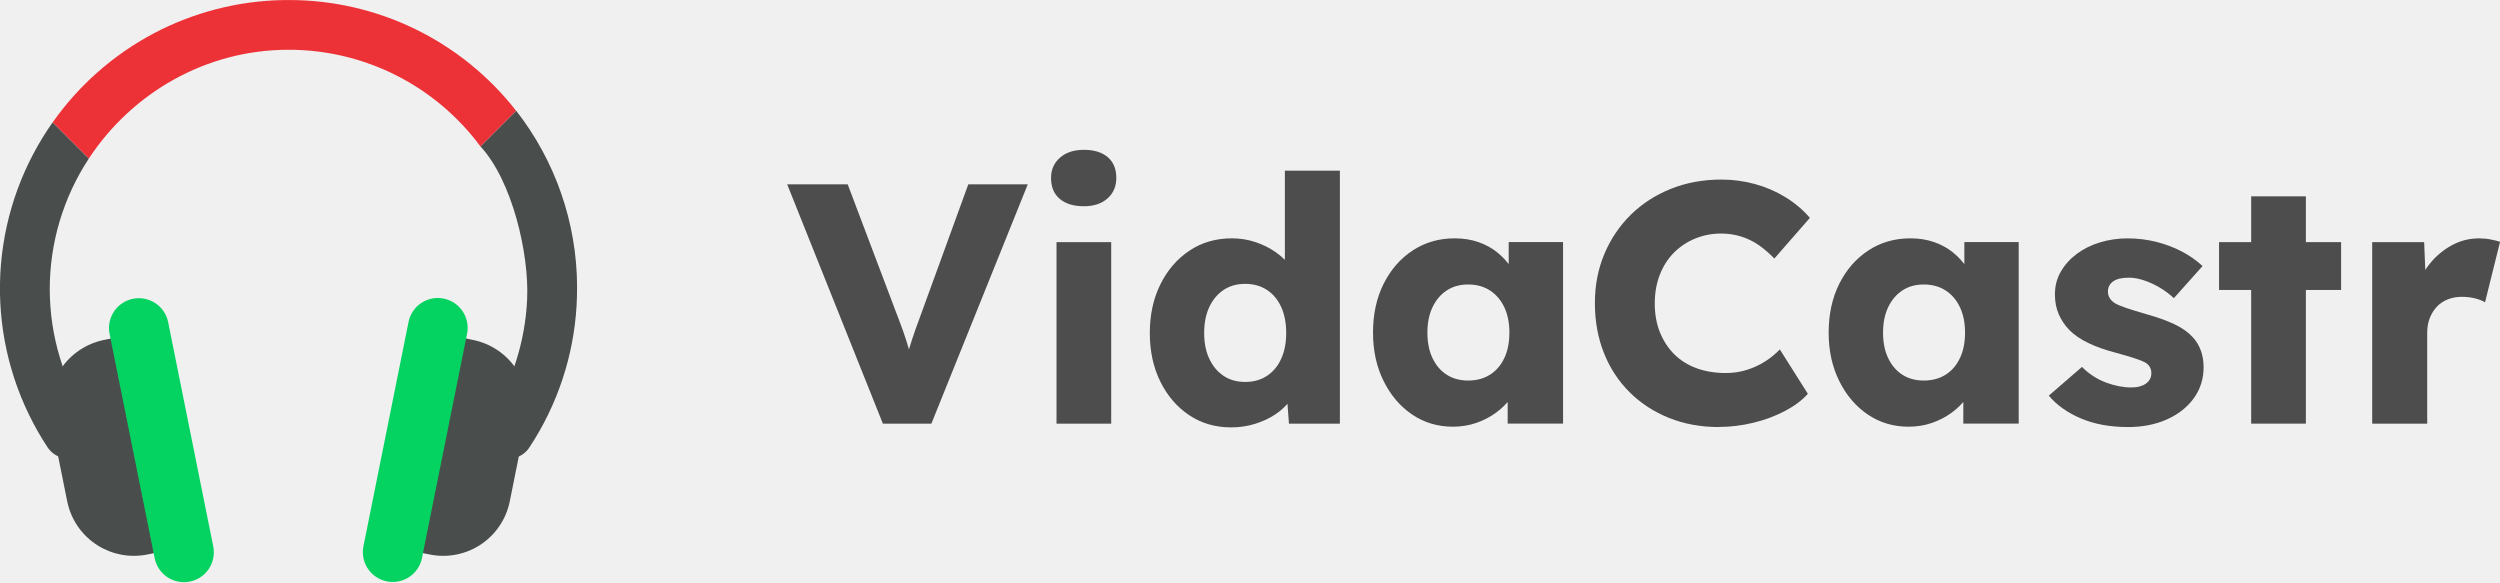
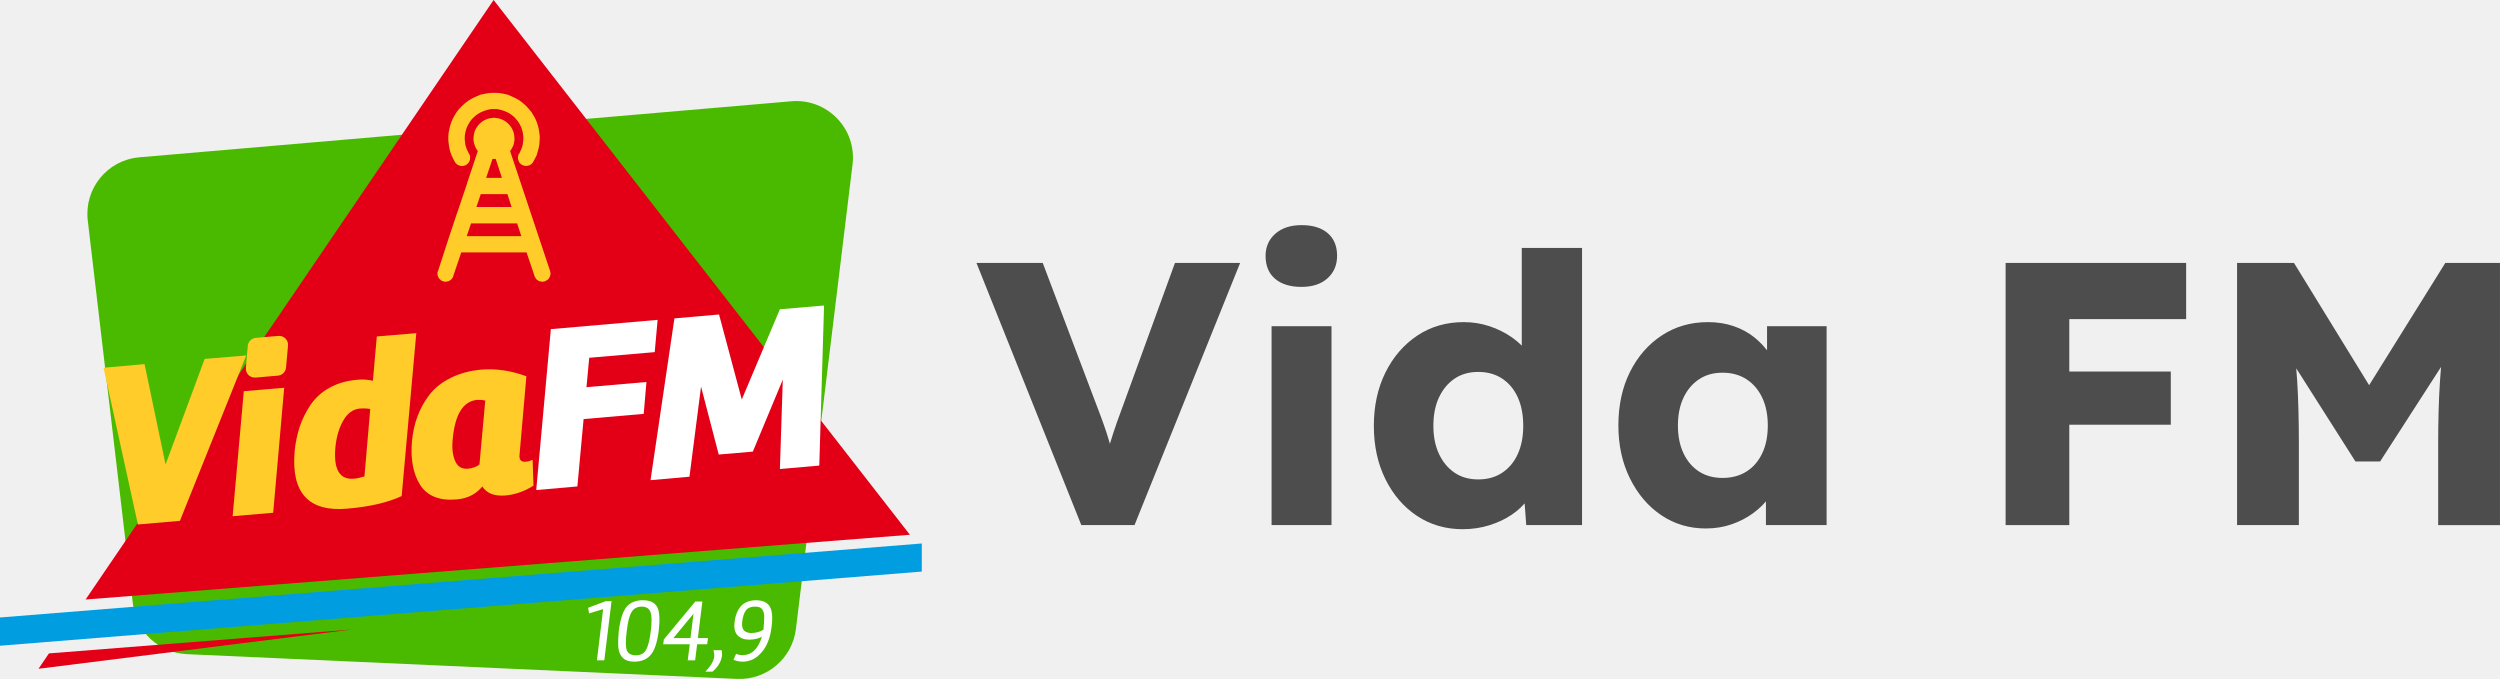
- <svg xmlns="http://www.w3.org/2000/svg" xml:space="preserve" width="42.355mm" height="9.864mm" version="1.1" style="shape-rendering:geometricPrecision; text-rendering:geometricPrecision; image-rendering:optimizeQuality; fill-rule:evenodd; clip-rule:evenodd" viewBox="0 0 679.31 158.2">
+ <svg xmlns="http://www.w3.org/2000/svg" xml:space="preserve" width="55.361mm" height="15.035mm" version="1.1" style="shape-rendering:geometricPrecision; text-rendering:geometricPrecision; image-rendering:optimizeQuality; fill-rule:evenodd; clip-rule:evenodd" viewBox="0 0 1137.94 309.04">
  <defs>
    <style type="text/css">
   
-     .str0 {stroke:#04D361;stroke-width:2.72;stroke-miterlimit:22.926}
-     .fil2 {fill:#ED3237}
-     .fil3 {fill:#04D361}
-     .fil1 {fill:#494D4B}
+     .fil5 {fill:#FFCC29}
+     .fil3 {fill:#009EE0}
+     .fil1 {fill:#4ABA00}
+     .fil2 {fill:#E30016}
+     .fil4 {fill:white}
    .fil0 {fill:#4D4D4D;fill-rule:nonzero}
   
  </style>
  </defs>
  <g id="Camada_x0020_1">
-     <path class="fil0" d="M239.9 115.11l-26 -65.02 16.44 0 12.54 33.16c0.74,1.92 1.38,3.59 1.9,5.02 0.53,1.42 0.99,2.76 1.39,3.99 0.4,1.24 0.77,2.49 1.11,3.76 0.34,1.27 0.73,2.71 1.16,4.32l-2.88 0c0.5,-2.1 0.99,-3.98 1.49,-5.62 0.49,-1.64 1.05,-3.34 1.67,-5.11 0.62,-1.77 1.39,-3.89 2.32,-6.36l12.07 -33.16 16.16 0 -26.19 65.02 -13.19 0z" />
-     <path id="_1" class="fil0" d="M287.08 115.11l0 -49.32 14.86 0 0 49.32 -14.86 0zm7.43 -59.07c-2.79,0 -4.97,-0.67 -6.55,-2 -1.58,-1.33 -2.37,-3.23 -2.37,-5.71 0,-2.23 0.81,-4.06 2.42,-5.48 1.61,-1.42 3.78,-2.14 6.5,-2.14 2.79,0 4.95,0.67 6.5,2 1.55,1.33 2.32,3.2 2.32,5.62 0,2.29 -0.79,4.15 -2.37,5.57 -1.58,1.42 -3.73,2.14 -6.45,2.14z" />
-     <path id="_2" class="fil0" d="M334.54 116.13c-4.27,0 -8.07,-1.1 -11.38,-3.3 -3.31,-2.2 -5.93,-5.23 -7.85,-9.1 -1.92,-3.87 -2.88,-8.28 -2.88,-13.24 0,-4.95 0.96,-9.36 2.88,-13.24 1.92,-3.87 4.55,-6.92 7.9,-9.15 3.34,-2.23 7.18,-3.34 11.52,-3.34 2.23,0 4.37,0.34 6.41,1.02 2.04,0.68 3.9,1.61 5.57,2.79 1.67,1.18 3.03,2.52 4.09,4.04 1.05,1.52 1.67,3.08 1.86,4.69l-3.53 0.84 0 -31.76 14.95 0 0 68.73 -13.84 0 -0.84 -11.24 2.97 0.46c-0.19,1.55 -0.79,3.03 -1.81,4.46 -1.02,1.42 -2.34,2.68 -3.95,3.76 -1.61,1.08 -3.45,1.95 -5.53,2.6 -2.07,0.65 -4.26,0.98 -6.55,0.98zm3.81 -12.35c2.29,0 4.27,-0.56 5.94,-1.67 1.67,-1.11 2.96,-2.66 3.85,-4.64 0.9,-1.98 1.35,-4.3 1.35,-6.97 0,-2.72 -0.45,-5.08 -1.35,-7.06 -0.9,-1.98 -2.18,-3.53 -3.85,-4.64 -1.67,-1.11 -3.65,-1.67 -5.94,-1.67 -2.29,0 -4.26,0.56 -5.9,1.67 -1.64,1.11 -2.93,2.66 -3.86,4.64 -0.93,1.98 -1.39,4.33 -1.39,7.06 0,2.66 0.46,4.98 1.39,6.97 0.93,1.98 2.21,3.53 3.86,4.64 1.64,1.11 3.61,1.67 5.9,1.67z" />
-     <path id="_3" class="fil0" d="M394.82 115.94c-4.15,0 -7.85,-1.1 -11.1,-3.3 -3.25,-2.2 -5.84,-5.23 -7.76,-9.1 -1.92,-3.87 -2.88,-8.25 -2.88,-13.14 0,-5.02 0.96,-9.44 2.88,-13.28 1.92,-3.84 4.55,-6.86 7.9,-9.06 3.34,-2.2 7.15,-3.3 11.42,-3.3 2.35,0 4.5,0.34 6.45,1.02 1.95,0.68 3.67,1.62 5.15,2.83 1.49,1.21 2.76,2.6 3.81,4.18 1.05,1.58 1.83,3.27 2.32,5.06l-3.06 -0.37 0 -11.7 14.77 0 0 49.32 -15.05 0 0 -11.89 3.34 -0.09c-0.5,1.73 -1.3,3.37 -2.41,4.92 -1.11,1.55 -2.48,2.91 -4.09,4.09 -1.61,1.18 -3.41,2.11 -5.39,2.79 -1.98,0.68 -4.09,1.02 -6.32,1.02zm4.09 -12.54c2.29,0 4.27,-0.53 5.94,-1.58 1.67,-1.05 2.97,-2.55 3.9,-4.51 0.93,-1.95 1.39,-4.26 1.39,-6.92 0,-2.66 -0.46,-4.97 -1.39,-6.92 -0.93,-1.95 -2.23,-3.47 -3.9,-4.55 -1.67,-1.08 -3.65,-1.62 -5.94,-1.62 -2.23,0 -4.16,0.54 -5.8,1.62 -1.64,1.08 -2.93,2.6 -3.86,4.55 -0.93,1.95 -1.39,4.26 -1.39,6.92 0,2.66 0.46,4.97 1.39,6.92 0.93,1.95 2.21,3.45 3.86,4.51 1.64,1.05 3.58,1.58 5.8,1.58z" />
-     <path id="_4" class="fil0" d="M467.08 116.04c-4.89,0 -9.4,-0.82 -13.51,-2.46 -4.12,-1.64 -7.69,-3.96 -10.73,-6.97 -3.03,-3 -5.37,-6.56 -7.01,-10.68 -1.64,-4.12 -2.46,-8.65 -2.46,-13.61 0,-4.83 0.87,-9.29 2.6,-13.37 1.73,-4.09 4.13,-7.63 7.2,-10.64 3.06,-3 6.69,-5.34 10.87,-7.01 4.18,-1.67 8.75,-2.51 13.7,-2.51 3.1,0 6.13,0.4 9.1,1.21 2.97,0.81 5.74,2 8.31,3.58 2.57,1.58 4.78,3.45 6.64,5.62l-9.66 11.05c-1.3,-1.36 -2.68,-2.55 -4.13,-3.58 -1.45,-1.02 -3.05,-1.81 -4.78,-2.37 -1.73,-0.56 -3.59,-0.84 -5.57,-0.84 -2.48,0 -4.81,0.45 -7.01,1.35 -2.2,0.9 -4.12,2.17 -5.76,3.81 -1.64,1.64 -2.93,3.64 -3.85,5.99 -0.93,2.35 -1.39,4.98 -1.39,7.9 0,2.85 0.47,5.43 1.39,7.75 0.93,2.32 2.23,4.32 3.9,5.99 1.67,1.67 3.7,2.94 6.08,3.81 2.38,0.87 5.03,1.3 7.94,1.3 1.98,0 3.87,-0.28 5.66,-0.84 1.8,-0.56 3.45,-1.32 4.97,-2.28 1.52,-0.96 2.86,-2.06 4.04,-3.3l7.62 12.07c-1.55,1.73 -3.61,3.28 -6.18,4.64 -2.57,1.36 -5.42,2.43 -8.55,3.2 -3.13,0.77 -6.27,1.16 -9.43,1.16z" />
-     <path id="_5" class="fil0" d="M518.63 115.94c-4.15,0 -7.85,-1.1 -11.1,-3.3 -3.25,-2.2 -5.84,-5.23 -7.76,-9.1 -1.92,-3.87 -2.88,-8.25 -2.88,-13.14 0,-5.02 0.96,-9.44 2.88,-13.28 1.92,-3.84 4.55,-6.86 7.9,-9.06 3.34,-2.2 7.15,-3.3 11.42,-3.3 2.35,0 4.5,0.34 6.45,1.02 1.95,0.68 3.67,1.62 5.15,2.83 1.49,1.21 2.76,2.6 3.81,4.18 1.05,1.58 1.83,3.27 2.32,5.06l-3.06 -0.37 0 -11.7 14.77 0 0 49.32 -15.05 0 0 -11.89 3.34 -0.09c-0.5,1.73 -1.3,3.37 -2.41,4.92 -1.11,1.55 -2.48,2.91 -4.09,4.09 -1.61,1.18 -3.41,2.11 -5.39,2.79 -1.98,0.68 -4.09,1.02 -6.32,1.02zm4.09 -12.54c2.29,0 4.27,-0.53 5.94,-1.58 1.67,-1.05 2.97,-2.55 3.9,-4.51 0.93,-1.95 1.39,-4.26 1.39,-6.92 0,-2.66 -0.46,-4.97 -1.39,-6.92 -0.93,-1.95 -2.23,-3.47 -3.9,-4.55 -1.67,-1.08 -3.65,-1.62 -5.94,-1.62 -2.23,0 -4.16,0.54 -5.8,1.62 -1.64,1.08 -2.93,2.6 -3.86,4.55 -0.93,1.95 -1.39,4.26 -1.39,6.92 0,2.66 0.46,4.97 1.39,6.92 0.93,1.95 2.21,3.45 3.86,4.51 1.64,1.05 3.58,1.58 5.8,1.58z" />
-     <path id="_6" class="fil0" d="M578.26 116.04c-4.83,0 -9.09,-0.77 -12.77,-2.32 -3.68,-1.55 -6.61,-3.62 -8.78,-6.22l9.01 -7.8c1.92,1.92 4.09,3.33 6.5,4.23 2.42,0.9 4.71,1.35 6.87,1.35 0.87,0 1.64,-0.09 2.32,-0.28 0.68,-0.19 1.25,-0.45 1.72,-0.79 0.46,-0.34 0.82,-0.74 1.07,-1.21 0.25,-0.47 0.37,-1.01 0.37,-1.63 0,-1.24 -0.56,-2.2 -1.67,-2.88 -0.56,-0.31 -1.49,-0.68 -2.79,-1.11 -1.3,-0.43 -2.97,-0.93 -5.02,-1.49 -2.91,-0.74 -5.43,-1.63 -7.57,-2.65 -2.14,-1.02 -3.89,-2.21 -5.25,-3.58 -1.24,-1.3 -2.2,-2.74 -2.88,-4.32 -0.68,-1.58 -1.02,-3.36 -1.02,-5.34 0,-2.29 0.54,-4.37 1.62,-6.22 1.08,-1.86 2.54,-3.47 4.37,-4.83 1.83,-1.36 3.93,-2.4 6.32,-3.11 2.38,-0.71 4.85,-1.07 7.38,-1.07 2.72,0 5.32,0.31 7.8,0.93 2.48,0.62 4.78,1.49 6.92,2.6 2.14,1.11 4.04,2.45 5.71,3.99l-7.8 8.73c-1.11,-1.05 -2.37,-2 -3.76,-2.83 -1.39,-0.84 -2.83,-1.5 -4.32,-2 -1.49,-0.5 -2.85,-0.74 -4.09,-0.74 -0.93,0 -1.75,0.08 -2.46,0.23 -0.71,0.16 -1.32,0.4 -1.81,0.74 -0.49,0.34 -0.87,0.74 -1.11,1.21 -0.25,0.47 -0.37,1.01 -0.37,1.63 0,0.62 0.17,1.21 0.51,1.76 0.34,0.56 0.82,1.02 1.44,1.39 0.62,0.37 1.61,0.79 2.97,1.25 1.36,0.47 3.22,1.04 5.57,1.72 2.91,0.81 5.42,1.7 7.52,2.69 2.11,0.99 3.78,2.17 5.02,3.53 0.99,1.05 1.73,2.28 2.23,3.67 0.5,1.39 0.74,2.89 0.74,4.51 0,3.16 -0.88,5.96 -2.65,8.41 -1.76,2.45 -4.19,4.36 -7.29,5.76 -3.1,1.39 -6.63,2.09 -10.59,2.09z" />
-     <path id="_7" class="fil0" d="M611.7 115.11l0 -61.76 14.86 0 0 61.76 -14.86 0zm-8.73 -36.32l0 -13 33.16 0 0 13 -33.16 0z" />
-     <path id="_8" class="fil0" d="M644.58 115.11l0 -49.32 14.12 0 0.65 16.07 -2.78 -3.06c0.74,-2.66 1.96,-5.05 3.67,-7.15 1.7,-2.11 3.7,-3.78 5.99,-5.02 2.29,-1.24 4.74,-1.86 7.34,-1.86 1.11,0 2.15,0.09 3.11,0.28 0.96,0.18 1.84,0.4 2.65,0.65l-4.09 16.44c-0.68,-0.43 -1.59,-0.79 -2.74,-1.07 -1.15,-0.28 -2.34,-0.42 -3.58,-0.42 -1.36,0 -2.63,0.23 -3.81,0.7 -1.18,0.46 -2.17,1.13 -2.97,2 -0.81,0.87 -1.44,1.89 -1.91,3.06 -0.46,1.18 -0.7,2.51 -0.7,3.99l0 24.71 -14.95 0z" />
-     <path class="fil1" d="M156.8 77.91c0.11,13.7 -3.4,27.18 -10.15,39.09 -0.88,1.55 -1.8,3.06 -2.78,4.54 -0.48,0.75 -1.11,1.4 -1.85,1.91 -0.74,0.51 -1.57,0.86 -2.44,1.05 -0.88,0.19 -1.78,0.19 -2.66,0.03 -0.88,-0.17 -1.72,-0.51 -2.46,-1 -0.74,-0.49 -1.39,-1.13 -1.88,-1.87 -0.5,-0.74 -0.85,-1.58 -1.02,-2.46 -0.17,-0.88 -0.17,-1.78 0.01,-2.66 0.18,-0.88 0.53,-1.71 1.03,-2.45 6.45,-9.79 10.13,-21.15 10.64,-32.86 0.54,-12.32 -4.03,-32.08 -12.69,-41.46l9.7 -9.7c10.61,13.59 16.5,30.4 16.56,47.83zm-132.65 -34.84c-6.94,10.55 -10.64,22.9 -10.63,35.52 0.01,12.63 3.73,24.97 10.69,35.5 0.99,1.49 1.34,3.32 0.98,5.08 -0.36,1.76 -1.4,3.3 -2.9,4.29 -1.49,0.99 -3.32,1.34 -5.08,0.98 -1.76,-0.36 -3.3,-1.4 -4.29,-2.9 -7.72,-11.72 -12.16,-25.29 -12.84,-39.3 -0.69,-14.01 2.4,-27.96 8.94,-40.37 1.58,-3 3.34,-5.87 5.28,-8.63l9.83 9.83z" />
-     <path class="fil1" d="M43.12 150.04l-3.11 0.63c-4.62,0.93 -9.41,0.06 -13.41,-2.43 -4,-2.49 -6.89,-6.41 -8.09,-10.96 -0.09,-0.35 -0.17,-0.7 -0.25,-1.06l-4.45 -22.11c-0.97,-4.8 0.01,-9.79 2.72,-13.86 2.71,-4.08 6.93,-6.91 11.73,-7.88l3.1 -0.63 5.45 27.06 6.29 31.24z" />
-     <path class="fil2" d="M140.24 30.08l-9.7 9.7c-6.04,-8.17 -13.92,-14.8 -23,-19.37 -9.08,-4.56 -19.1,-6.92 -29.26,-6.89 -22.53,0.04 -42.52,11.87 -54.13,29.55l-9.83 -9.83c7.09,-10.07 16.46,-18.33 27.34,-24.11 10.88,-5.77 22.98,-8.9 35.29,-9.11 0.49,-0.01 0.98,-0.01 1.47,-0.01 11.91,-0.03 23.68,2.67 34.39,7.88 10.71,5.22 20.09,12.81 27.42,22.2z" />
-     <path class="fil1" d="M142.97 114.11l-4.45 22.11c-0.97,4.8 -3.8,9.02 -7.87,11.73 -4.08,2.71 -9.07,3.69 -13.86,2.72l-3.11 -0.63 3.22 -15.97 8.52 -42.33 3.11 0.63c4.8,0.97 9.02,3.8 11.73,7.87 0.37,0.56 0.71,1.15 1.02,1.74 1.93,3.73 2.53,8 1.7,12.12z" />
-     <path class="fil3 str0" d="M31.11 90.48l12.25 60.93c0.74,3.66 4.3,6.03 7.96,5.29 3.66,-0.74 6.03,-4.3 5.29,-7.96l-12.25 -60.93c-0.73,-3.66 -4.3,-6.03 -7.96,-5.29 -3.66,0.73 -6.03,4.3 -5.29,7.95z" />
-     <path class="fil3 str0" d="M112.34 87.76l-12.25 60.93c-0.73,3.66 1.63,7.22 5.29,7.95 3.66,0.74 7.22,-1.63 7.95,-5.29l12.25 -60.93c0.74,-3.66 -1.63,-7.22 -5.29,-7.96 -3.66,-0.73 -7.22,1.63 -7.95,5.29z" />
+     <path class="fil0" d="M492.19 239.01l-47.73 -119.33 30.17 0 23.02 60.86c1.36,3.52 2.53,6.59 3.49,9.2 0.97,2.61 1.82,5.06 2.56,7.33 0.74,2.27 1.42,4.57 2.05,6.9 0.62,2.33 1.34,4.97 2.13,7.93l-5.28 0c0.91,-3.86 1.82,-7.3 2.73,-10.31 0.91,-3.01 1.93,-6.14 3.07,-9.38 1.14,-3.24 2.56,-7.13 4.26,-11.68l22.16 -60.86 29.66 0 -48.07 119.33 -24.21 0z" />
+     <path id="_1" class="fil0" d="M578.79 239.01l0 -90.52 27.28 0 0 90.52 -27.28 0zm13.64 -108.42c-5.11,0 -9.12,-1.22 -12.02,-3.66 -2.9,-2.44 -4.35,-5.94 -4.35,-10.48 0,-4.09 1.48,-7.44 4.43,-10.06 2.96,-2.61 6.93,-3.92 11.93,-3.92 5.11,0 9.09,1.22 11.93,3.66 2.84,2.44 4.26,5.88 4.26,10.31 0,4.21 -1.45,7.61 -4.35,10.23 -2.9,2.61 -6.85,3.92 -11.85,3.92z" />
+     <path id="_2" class="fil0" d="M665.9 240.89c-7.84,0 -14.8,-2.02 -20.88,-6.05 -6.08,-4.03 -10.88,-9.6 -14.4,-16.71 -3.52,-7.1 -5.28,-15.2 -5.28,-24.29 0,-9.09 1.76,-17.19 5.28,-24.29 3.52,-7.1 8.35,-12.7 14.49,-16.79 6.14,-4.09 13.18,-6.14 21.14,-6.14 4.09,0 8.01,0.62 11.76,1.87 3.75,1.25 7.16,2.96 10.23,5.11 3.07,2.16 5.57,4.63 7.5,7.42 1.93,2.78 3.07,5.65 3.41,8.61l-6.48 1.53 0 -58.3 27.44 0 0 126.15 -25.4 0 -1.54 -20.63 5.46 0.85c-0.34,2.84 -1.45,5.57 -3.32,8.18 -1.87,2.61 -4.29,4.92 -7.25,6.9 -2.95,1.99 -6.33,3.58 -10.14,4.77 -3.81,1.19 -7.81,1.79 -12.02,1.79zm6.99 -22.67c4.21,0 7.84,-1.02 10.91,-3.07 3.07,-2.05 5.43,-4.89 7.07,-8.52 1.65,-3.64 2.47,-7.9 2.47,-12.79 0,-5 -0.82,-9.32 -2.47,-12.96 -1.65,-3.64 -4.01,-6.48 -7.07,-8.52 -3.07,-2.05 -6.7,-3.07 -10.91,-3.07 -4.21,0 -7.81,1.02 -10.82,3.07 -3.01,2.05 -5.37,4.89 -7.07,8.52 -1.71,3.64 -2.56,7.95 -2.56,12.96 0,4.89 0.85,9.15 2.56,12.79 1.7,3.64 4.06,6.48 7.07,8.52 3.01,2.05 6.62,3.07 10.82,3.07z" />
+     <path id="_3" class="fil0" d="M776.53 240.55c-7.62,0 -14.4,-2.02 -20.37,-6.05 -5.97,-4.03 -10.71,-9.6 -14.23,-16.71 -3.52,-7.1 -5.28,-15.14 -5.28,-24.12 0,-9.21 1.76,-17.33 5.28,-24.38 3.52,-7.05 8.35,-12.59 14.49,-16.62 6.14,-4.03 13.13,-6.05 20.97,-6.05 4.32,0 8.27,0.62 11.85,1.87 3.58,1.25 6.73,2.98 9.46,5.2 2.73,2.22 5.06,4.77 6.99,7.67 1.93,2.9 3.35,5.99 4.26,9.29l-5.63 -0.68 0 -21.48 27.11 0 0 90.52 -27.62 0 0 -21.82 6.14 -0.17c-0.91,3.18 -2.39,6.2 -4.43,9.04 -2.05,2.84 -4.55,5.34 -7.5,7.5 -2.96,2.16 -6.25,3.86 -9.89,5.11 -3.64,1.25 -7.5,1.87 -11.59,1.87zm7.5 -23.01c4.21,0 7.84,-0.97 10.91,-2.9 3.07,-1.93 5.46,-4.69 7.16,-8.27 1.71,-3.58 2.56,-7.81 2.56,-12.7 0,-4.89 -0.85,-9.12 -2.56,-12.7 -1.7,-3.58 -4.09,-6.36 -7.16,-8.35 -3.07,-1.99 -6.7,-2.98 -10.91,-2.98 -4.09,0 -7.64,0.99 -10.65,2.98 -3.01,1.99 -5.37,4.77 -7.07,8.35 -1.71,3.58 -2.56,7.81 -2.56,12.7 0,4.89 0.85,9.12 2.56,12.7 1.7,3.58 4.06,6.33 7.07,8.27 3.01,1.93 6.56,2.9 10.65,2.9z" />
+     <path id="_4" class="fil0" d="M912.91 239.01l0 -119.33 28.98 0 0 119.33 -28.98 0zm13.47 -45.69l0 -24.21 61.71 0 0 24.21 -61.71 0zm0 -48.07l0 -25.57 68.7 0 0 25.57 -68.7 0z" />
+     <path id="_5" class="fil0" d="M1018.26 239.01l0 -119.33 25.91 0 43.47 70.75 -18.58 -0.17 43.98 -70.57 24.89 0 0 119.33 -28.13 0 0 -37.16c0,-10.23 0.25,-19.43 0.77,-27.62 0.51,-8.18 1.39,-16.31 2.64,-24.38l3.24 8.87 -33.07 51.31 -11.25 0 -32.39 -50.97 3.24 -9.21c1.25,7.62 2.13,15.43 2.64,23.44 0.51,8.01 0.77,17.53 0.77,28.55l0 37.16 -28.13 0z" />
+     <path class="fil1" d="M63.36 71.6l296.88 -25.51c16.29,-1.39 29.8,12.53 27.82,28.75l-25.78 211.5c-1.65,13.38 -13.32,23.27 -26.77,22.68l-250.54 -11.27c-12.66,-0.59 -23.01,-10.22 -24.46,-22.75l-20.57 -174.71c-1.65,-14.44 8.9,-27.43 23.41,-28.68z" />
+     <path class="fil2" d="M160.14 286.53l-142.61 17.87 4.75 -6.99 137.86 -10.88zm-121.18 -13.65l185.72 -272.88 189.48 243.41 -375.21 29.47z" />
+     <polygon class="fil3" points="-0,281.06 419.58,247.37 419.58,260.16 -0,293.92 " />
+     <path class="fil4" d="M275.06 300.58l-3.36 0 2.83 -23.34 -6.39 1.98 -0.46 -2.57 8.11 -3.03 2.57 0 -3.3 26.97zm13.85 0.59c-1.52,0 -2.77,-0.2 -3.83,-0.66 -0.99,-0.4 -1.85,-1.19 -2.51,-2.24 -0.66,-1.05 -1.05,-2.44 -1.19,-4.22 -0.07,-1.78 0,-4.02 0.26,-6.73 0.66,-5.27 1.85,-8.97 3.49,-11.01 1.71,-2.04 4.22,-3.1 7.45,-3.1 3.23,0 5.41,0.99 6.53,3.03 1.12,1.98 1.32,5.61 0.73,10.88 -0.66,5.21 -1.85,8.83 -3.63,10.94 -1.71,2.04 -4.22,3.1 -7.32,3.1zm3.23 -25.05c-2.04,0 -3.63,0.79 -4.61,2.37 -0.99,1.58 -1.78,4.48 -2.24,8.7 -0.59,4.35 -0.53,7.25 0,8.77 0.59,1.51 1.91,2.31 4.15,2.31 2.11,0 3.63,-0.79 4.55,-2.31 0.92,-1.52 1.71,-4.42 2.24,-8.77 0.53,-4.22 0.46,-7.12 -0.2,-8.7 -0.59,-1.58 -1.91,-2.37 -3.89,-2.37zm29.73 17.14l-4.55 0 -0.92 7.32 -3.36 0 0.92 -7.32 -12.07 0 0.27 -2.18 14.31 -17.27 3.23 0 -2.05 16.62 4.62 0 -0.4 2.83zm-7.58 -2.83l1.38 -11.08 -9.16 11.08 7.78 0zm14.37 7.84c-0.33,2.77 -1.78,5.27 -4.35,7.45l-3.23 0c2.44,-2.57 3.76,-4.81 4.02,-6.86 0.07,-0.99 -0.07,-1.91 -0.33,-2.9l3.69 0c0.2,0.73 0.26,1.45 0.2,2.31zm15.49 -25.05c2.9,0 4.94,0.92 6.13,2.7 1.19,1.85 1.51,4.95 0.92,9.43 -0.59,4.94 -2.11,8.83 -4.55,11.6 -2.44,2.83 -5.27,4.22 -8.64,4.22 -1.39,0 -2.77,-0.27 -4.15,-0.86l1.19 -2.7c0.86,0.39 1.85,0.59 2.97,0.59 4.09,0 7.05,-2.77 8.77,-8.37 -1.58,0.86 -3.56,1.32 -5.87,1.32 -2.17,0 -3.89,-0.66 -5.21,-1.98 -1.25,-1.32 -1.71,-3.36 -1.32,-6.13 0.13,-1.39 0.46,-2.64 0.86,-3.76 0.46,-1.12 0.99,-2.18 1.78,-3.1 0.72,-0.92 1.71,-1.65 2.9,-2.17 1.19,-0.53 2.64,-0.79 4.22,-0.79zm-6.33 9.82c-0.2,1.78 0.07,3.03 0.79,3.89 0.79,0.79 1.91,1.19 3.3,1.19 2.24,0 4.09,-0.53 5.6,-1.52 0.2,-2.24 0.33,-4.02 0.33,-5.41 0.07,-1.39 -0.13,-2.44 -0.53,-3.17 -0.39,-0.79 -0.86,-1.25 -1.38,-1.52 -0.59,-0.26 -1.32,-0.39 -2.31,-0.39 -1.85,0 -3.23,0.59 -4.09,1.71 -0.86,1.19 -1.45,2.9 -1.71,5.21z" />
+     <path class="fil5" d="M62.77 238.73l-15.63 -71.34 18.66 -1.65 9.56 45.69 17.8 -48.06 18.92 -1.58 -30.19 75.29 -19.12 1.65zm66.59 -62.24l-5.01 56.9 -18.46 1.58 5.08 -56.9 18.39 -1.58zm-17.45 -9.03l0.87 -9.99c0.17,-1.97 1.73,-3.52 3.7,-3.69l10.23 -0.88c2.52,-0.22 4.62,1.9 4.39,4.41l-0.9 9.99c-0.18,1.96 -1.73,3.51 -3.69,3.68l-10.2 0.88c-2.51,0.22 -4.61,-1.88 -4.39,-4.4zm77.58 -15.83l-6.66 74.17c-6.39,2.97 -14.7,4.88 -24.85,5.73 -17.54,1.52 -25.51,-7.19 -23.87,-26.17 0.4,-3.95 1.19,-7.71 2.31,-11.14 1.19,-3.49 2.83,-6.79 4.95,-9.95 2.17,-3.17 5.01,-5.8 8.64,-7.78 3.63,-2.04 7.85,-3.23 12.53,-3.63 2.64,-0.26 5.08,-0.07 7.19,0.46l1.78 -20.17 18 -1.51zm-23.6 65.2l2.64 -30.66c-1.39,-0.26 -3.03,-0.33 -4.75,-0.2 -3.1,0.26 -5.6,2.11 -7.51,5.41 -1.91,3.3 -3.17,7.45 -3.63,12.46 -0.86,9.96 2.04,14.64 8.57,14.04 1.39,-0.13 2.9,-0.46 4.68,-1.05zm76.94 4.22c-4.15,2.64 -8.37,4.09 -12.79,4.48 -5.01,0.4 -8.44,-0.92 -10.48,-4.09 -2.9,3.49 -6.79,5.47 -11.6,5.87 -7.85,0.73 -13.45,-1.51 -16.68,-6.53 -3.23,-5.08 -4.48,-11.74 -3.76,-20.04 0.4,-3.96 1.19,-7.71 2.51,-11.21 1.25,-3.43 3.1,-6.79 5.47,-9.89 2.44,-3.1 5.67,-5.67 9.69,-7.65 4.09,-2.04 8.77,-3.3 14.04,-3.76 6.59,-0.53 13.38,0.46 20.37,3.03l-3.1 35.54c-0.33,2.44 0.66,3.56 2.83,3.36 1.05,-0.07 2.11,-0.4 3.1,-0.92l0.4 11.8zm-24.59 -9.63l2.64 -29.07c-1.25,-0.33 -2.44,-0.4 -3.69,-0.33 -6.39,0.59 -10.15,6.59 -11.14,18.07 -0.4,3.96 0,7.19 1.12,9.76 1.12,2.57 3.03,3.69 5.8,3.49 2.17,-0.2 3.95,-0.86 5.27,-1.91z" />
+     <path class="fil4" d="M298 160.28l-29.8 2.57 -1.25 13.39 27.3 -2.37 -1.25 14.51 -27.36 2.37 -2.83 30.66 -18.73 1.65 6.66 -73.25 48.59 -4.22 -1.32 14.7zm44.63 45.29l-15.49 1.32 -8.04 -30.92 -5.27 41.01 -17.73 1.58 10.88 -73.64 20.31 -1.78 10.35 38.7 17.34 -41.07 20.11 -1.71 -2.17 72.85 -17.93 1.58 1.32 -40.68 -13.65 32.77z" />
+     <path class="fil5" d="M250.6 124.81l0 -0.33 -0.07 -0.4 -0.07 -0.33 -0.07 -0.4 -18.2 -54.59 0.46 -0.66 0.4 -0.66 0.33 -0.66 0.33 -0.73 0.2 -0.73 0.13 -0.79 0.13 -0.73 0 -0.79 -0.07 -0.99 -0.13 -0.92 -0.2 -0.92 -0.33 -0.79 -0.39 -0.86 -0.46 -0.73 -0.53 -0.73 -0.59 -0.66 -0.66 -0.59 -0.73 -0.59 -0.79 -0.46 -0.86 -0.4 -0.86 -0.33 -0.86 -0.2 -0.92 -0.13 -0.92 -0.13 -0.99 0.13 -0.92 0.13 -0.92 0.2 -0.79 0.33 -0.86 0.4 -0.79 0.46 -0.72 0.59 -0.66 0.59 -0.59 0.66 -0.53 0.73 -0.46 0.73 -0.39 0.86 -0.33 0.79 -0.2 0.92 -0.13 0.92 -0.07 0.99 0 0.79 0.13 0.73 0.13 0.79 0.26 0.73 0.26 0.73 0.33 0.66 0.39 0.66 0.46 0.66 -4.81 14.44 -0.07 0.33 -4.35 12.92 -0.07 0.2 -0.07 0.13 -4.29 12.86 0 0.13 -0.07 0.13 -0.07 0.2 -4.29 13.25 -0.2 0.33 -0.07 0.4 0 0.73 0.07 0.33 0.07 0.33 0.13 0.39 0.13 0.27 0.07 0.2 0.07 0.2 0.13 0.13 0.07 0.13 0.2 0.13 0.07 0.13 0.13 0.13 0.13 0.13 0.33 0.26 0.26 0.2 0.4 0.13 0.26 0.13 0.13 0.07 0.26 0 0.07 0 0.13 0 0.13 0.13 0.73 0 0.33 -0.13 0.26 0 0.33 -0.07 0.2 -0.07 0.26 -0.13 0.26 -0.13 0.27 -0.26 0.2 -0.07 0.26 -0.2 0.13 -0.2 0.2 -0.27 0.2 -0.2 0.13 -0.27 0.13 -0.26 0.07 -0.33 3.63 -10.75 29.73 0 3.63 10.75 0.07 0.33 0.2 0.26 0.13 0.27 0.13 0.2 0.2 0.27 0.2 0.2 0.2 0.2 0.2 0.07 0.26 0.26 0.26 0.13 0.27 0.13 0.26 0.07 0.26 0.07 0.27 0 0.33 0.13 0.73 0 0.13 -0.13 0.13 0 0.2 0 0.13 0 0.13 -0.07 0.39 -0.13 0.26 -0.2 0.33 -0.26 0.33 -0.13 0.26 -0.26 0.2 -0.27 0.2 -0.26 0.2 -0.39 0.13 -0.27 0.13 -0.39 0.07 -0.33 0.07 -0.33zm-27.82 -82.48l-2.05 0.33 -1.91 0.4 -1.91 0.79 -1.85 0.86 -1.71 0.99 -1.65 1.25 -1.52 1.38 -1.25 1.32 -1.05 1.32 -0.92 1.51 -0.86 1.52 -0.66 1.58 -0.53 1.65 -0.39 1.58 -0.33 1.71 -0.13 1.65 0 1.71 0.2 1.71 0.26 1.71 0.39 1.65 0.59 1.65 0.73 1.58 0.86 1.58 0.13 0.2 0.13 0.2 0.13 0.2 0.2 0.13 0.2 0.2 0.13 0.13 0.2 0.13 0.2 0.13 0.27 0.13 0.2 0.07 0.2 0.07 0.27 0 0.2 0.13 0.26 0.07 0.2 0 0.26 0 0.27 0 0.26 0 0.2 -0.07 0.33 -0.13 0.2 0 0.26 -0.07 0.2 -0.13 0.2 -0.13 0.33 -0.2 0.27 -0.27 0.26 -0.26 0.26 -0.26 0.07 -0.13 0.13 -0.2 0.07 -0.13 0.07 -0.2 0.06 -0.13 0.07 -0.2 0.06 -0.13 0.13 -0.2 0 -0.4 0 -0.33 0 -0.33 0 -0.26 0 -0.13 0 -0.2 0 -0.13 -0.13 -0.2 -0.06 -0.2 -0.07 -0.13 -0.06 -0.2 -0.07 -0.13 -0.13 -0.13 -0.53 -1.05 -0.46 -0.99 -0.4 -1.12 -0.26 -0.99 -0.13 -1.12 -0.13 -1.19 0 -0.99 0.07 -1.06 0.2 -1.12 0.26 -1.05 0.33 -1.05 0.46 -0.99 0.53 -0.99 0.59 -0.92 0.66 -0.92 0.79 -0.79 0.99 -0.92 1.05 -0.79 1.12 -0.66 1.19 -0.53 1.25 -0.46 1.25 -0.33 1.25 -0.26 1.39 0 1.32 0 1.25 0.26 1.25 0.33 1.25 0.46 1.19 0.53 1.12 0.66 1.05 0.79 1.05 0.92 0.66 0.79 0.73 0.92 0.59 0.92 0.53 0.99 0.46 0.99 0.33 1.05 0.26 1.05 0.13 1.05 0.13 1.12 0 0.99 -0.13 1.19 -0.13 1.06 -0.26 1.05 -0.4 1.05 -0.46 1.05 -0.46 0.99 -0.26 0.33 -0.13 0.33 -0.13 0.39 -0.07 0.33 -0.07 0.39 0 0.33 0.07 0.4 0.07 0.33 0.13 0.33 0.13 0.33 0.13 0.33 0.2 0.33 0.2 0.26 0.26 0.26 0.33 0.27 0.26 0.2 0.26 0.13 0.2 0.07 0.26 0.13 0.27 0 0.2 0.13 0.33 0 0.2 0.07 0.26 0 0.26 0 0.2 -0.07 0.27 0 0.2 -0.13 0.27 0 0.2 -0.07 0.2 -0.07 0.2 -0.13 0.26 -0.13 0.13 -0.13 0.2 -0.13 0.2 -0.2 0.13 -0.13 0.2 -0.2 0.13 -0.2 0.13 -0.2 0.86 -1.58 0.79 -1.58 0.46 -1.65 0.46 -1.65 0.27 -1.71 0.13 -1.71 0.07 -1.71 -0.2 -1.65 -0.27 -1.71 -0.39 -1.58 -0.53 -1.65 -0.66 -1.58 -0.86 -1.52 -0.92 -1.51 -1.12 -1.32 -1.19 -1.32 -1.52 -1.38 -1.65 -1.25 -1.71 -0.99 -1.85 -0.86 -1.91 -0.79 -1.91 -0.4 -2.04 -0.33 -2.04 -0.06 -2.11 0.06zm1.39 30l0.2 0 0.13 0 0.4 0 0.33 0 0.2 0 0.2 0 2.84 8.64 -7.19 0 2.9 -8.64zm-5.34 16.02l12.13 0 1.91 5.87 -16.02 0 1.98 -5.87zm-4.42 13.32l20.97 0 1.91 5.8 -24.85 0 1.98 -5.8z" />
  </g>
</svg>
